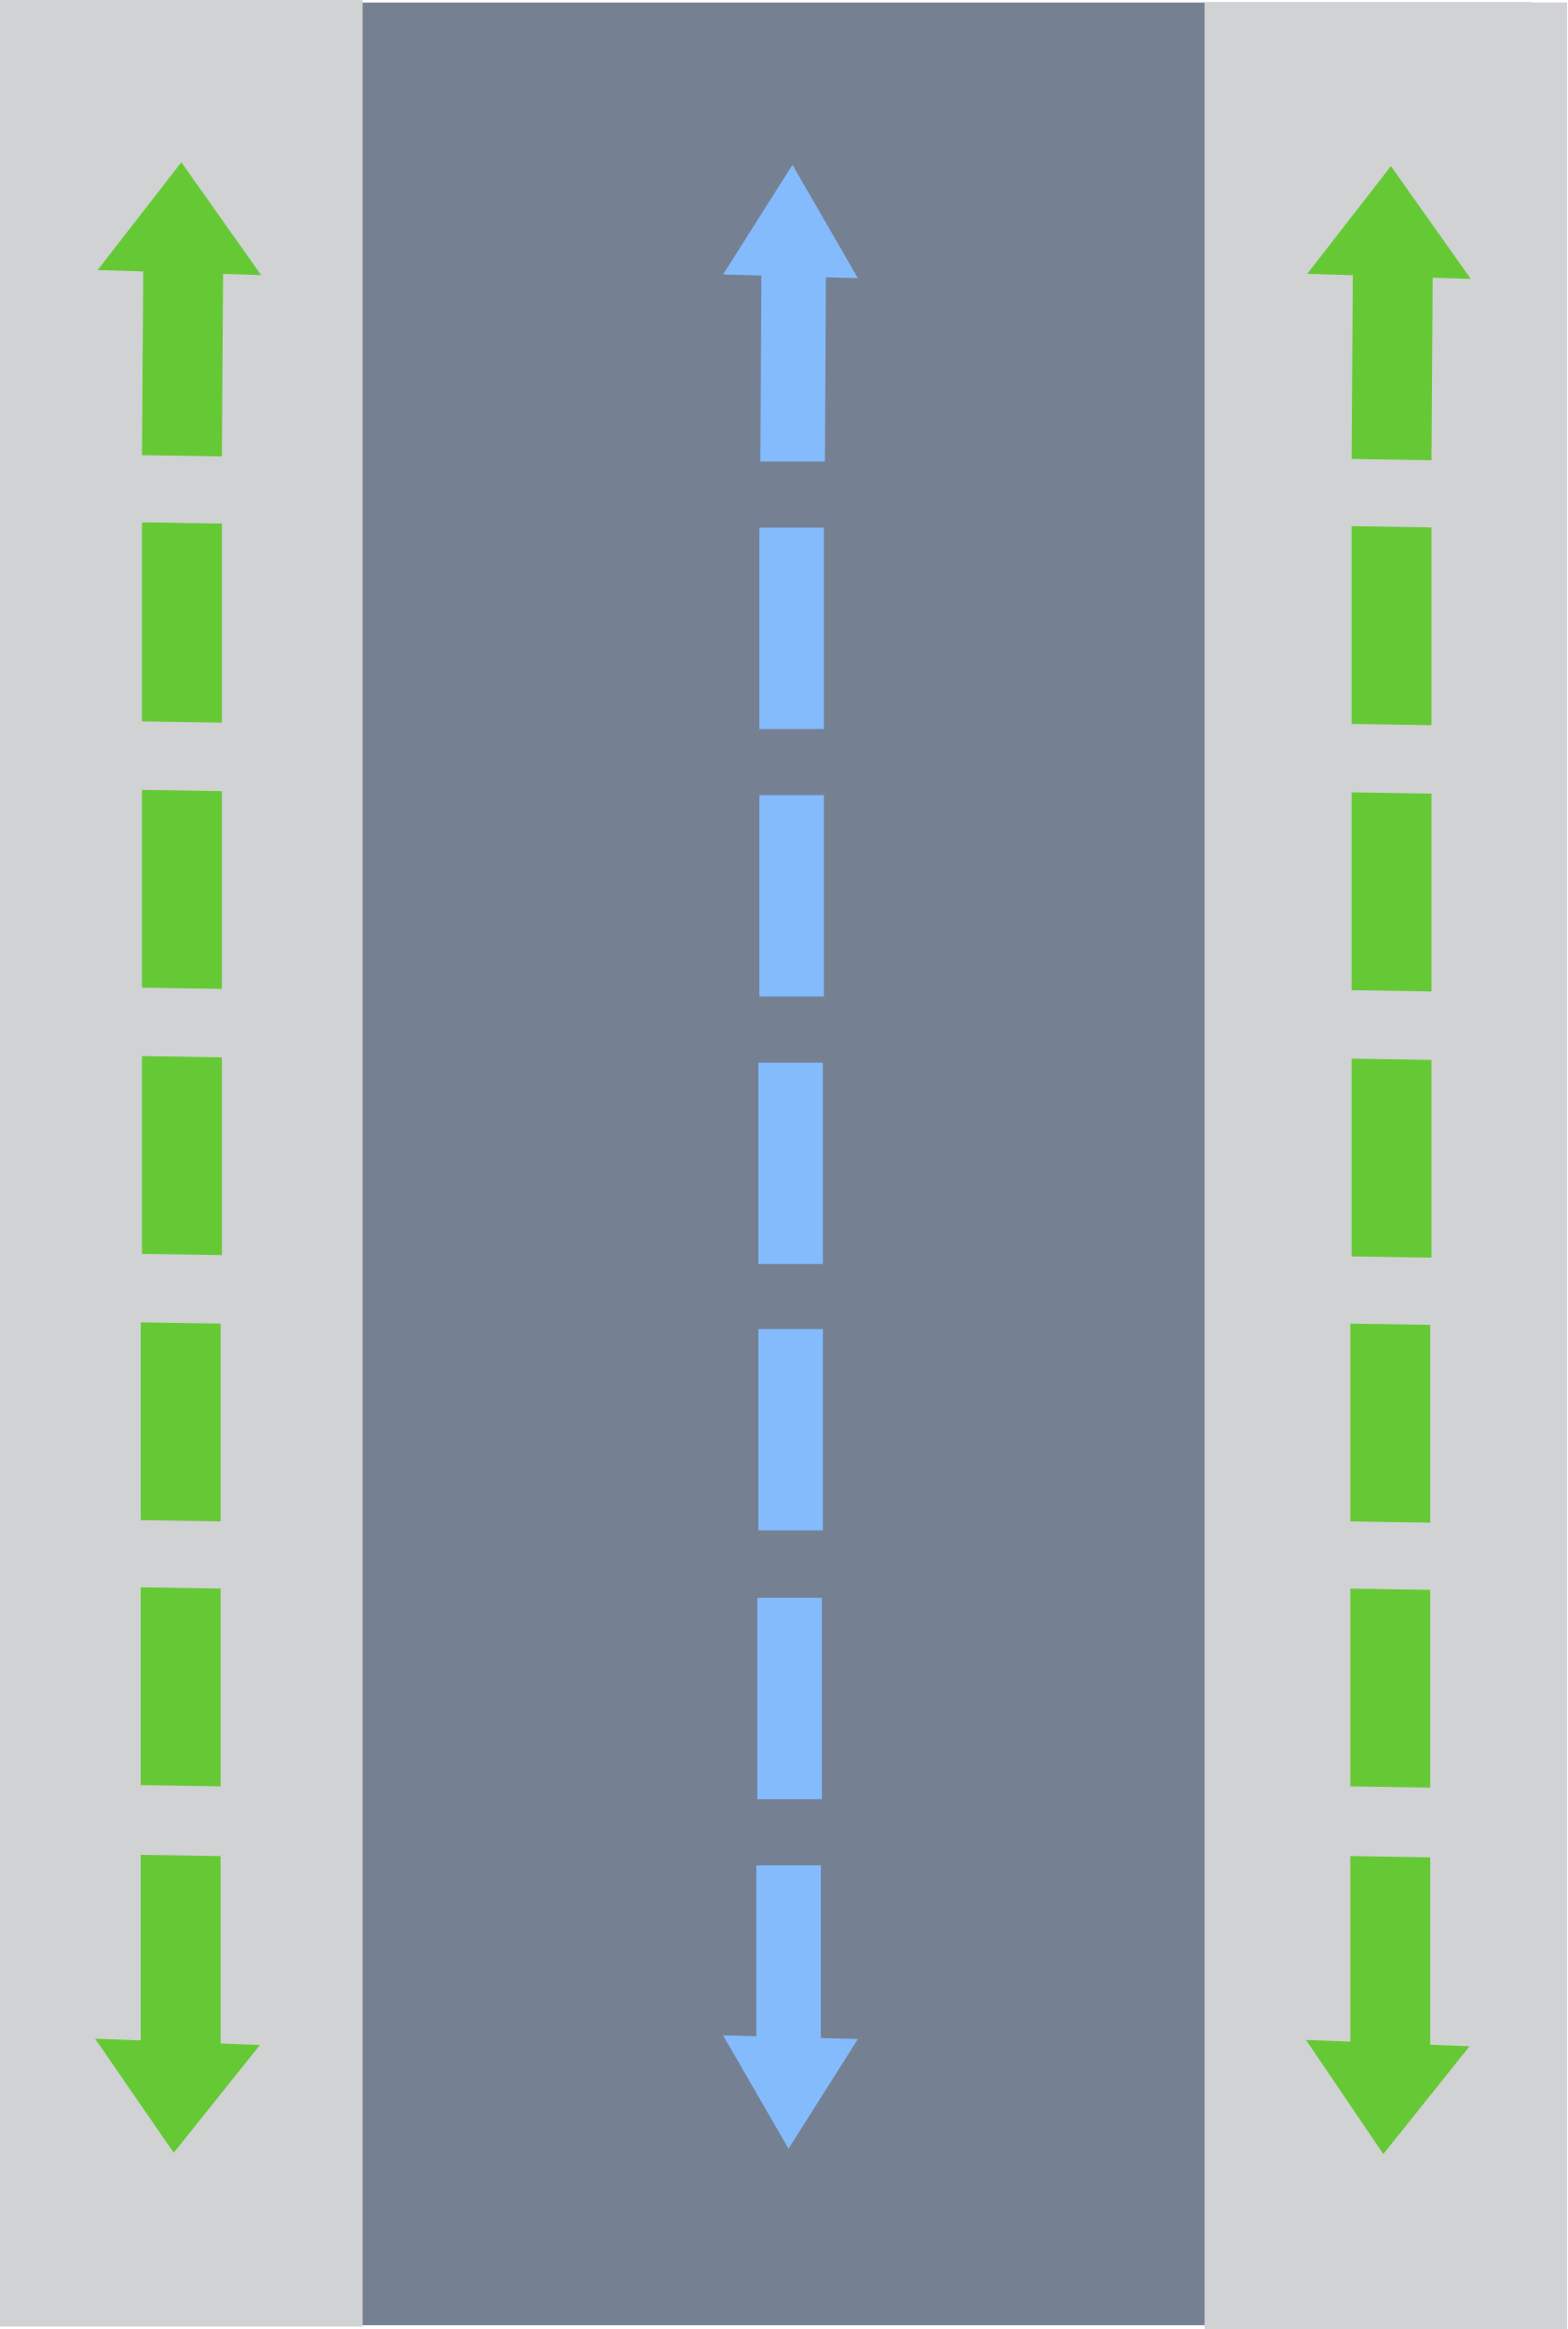
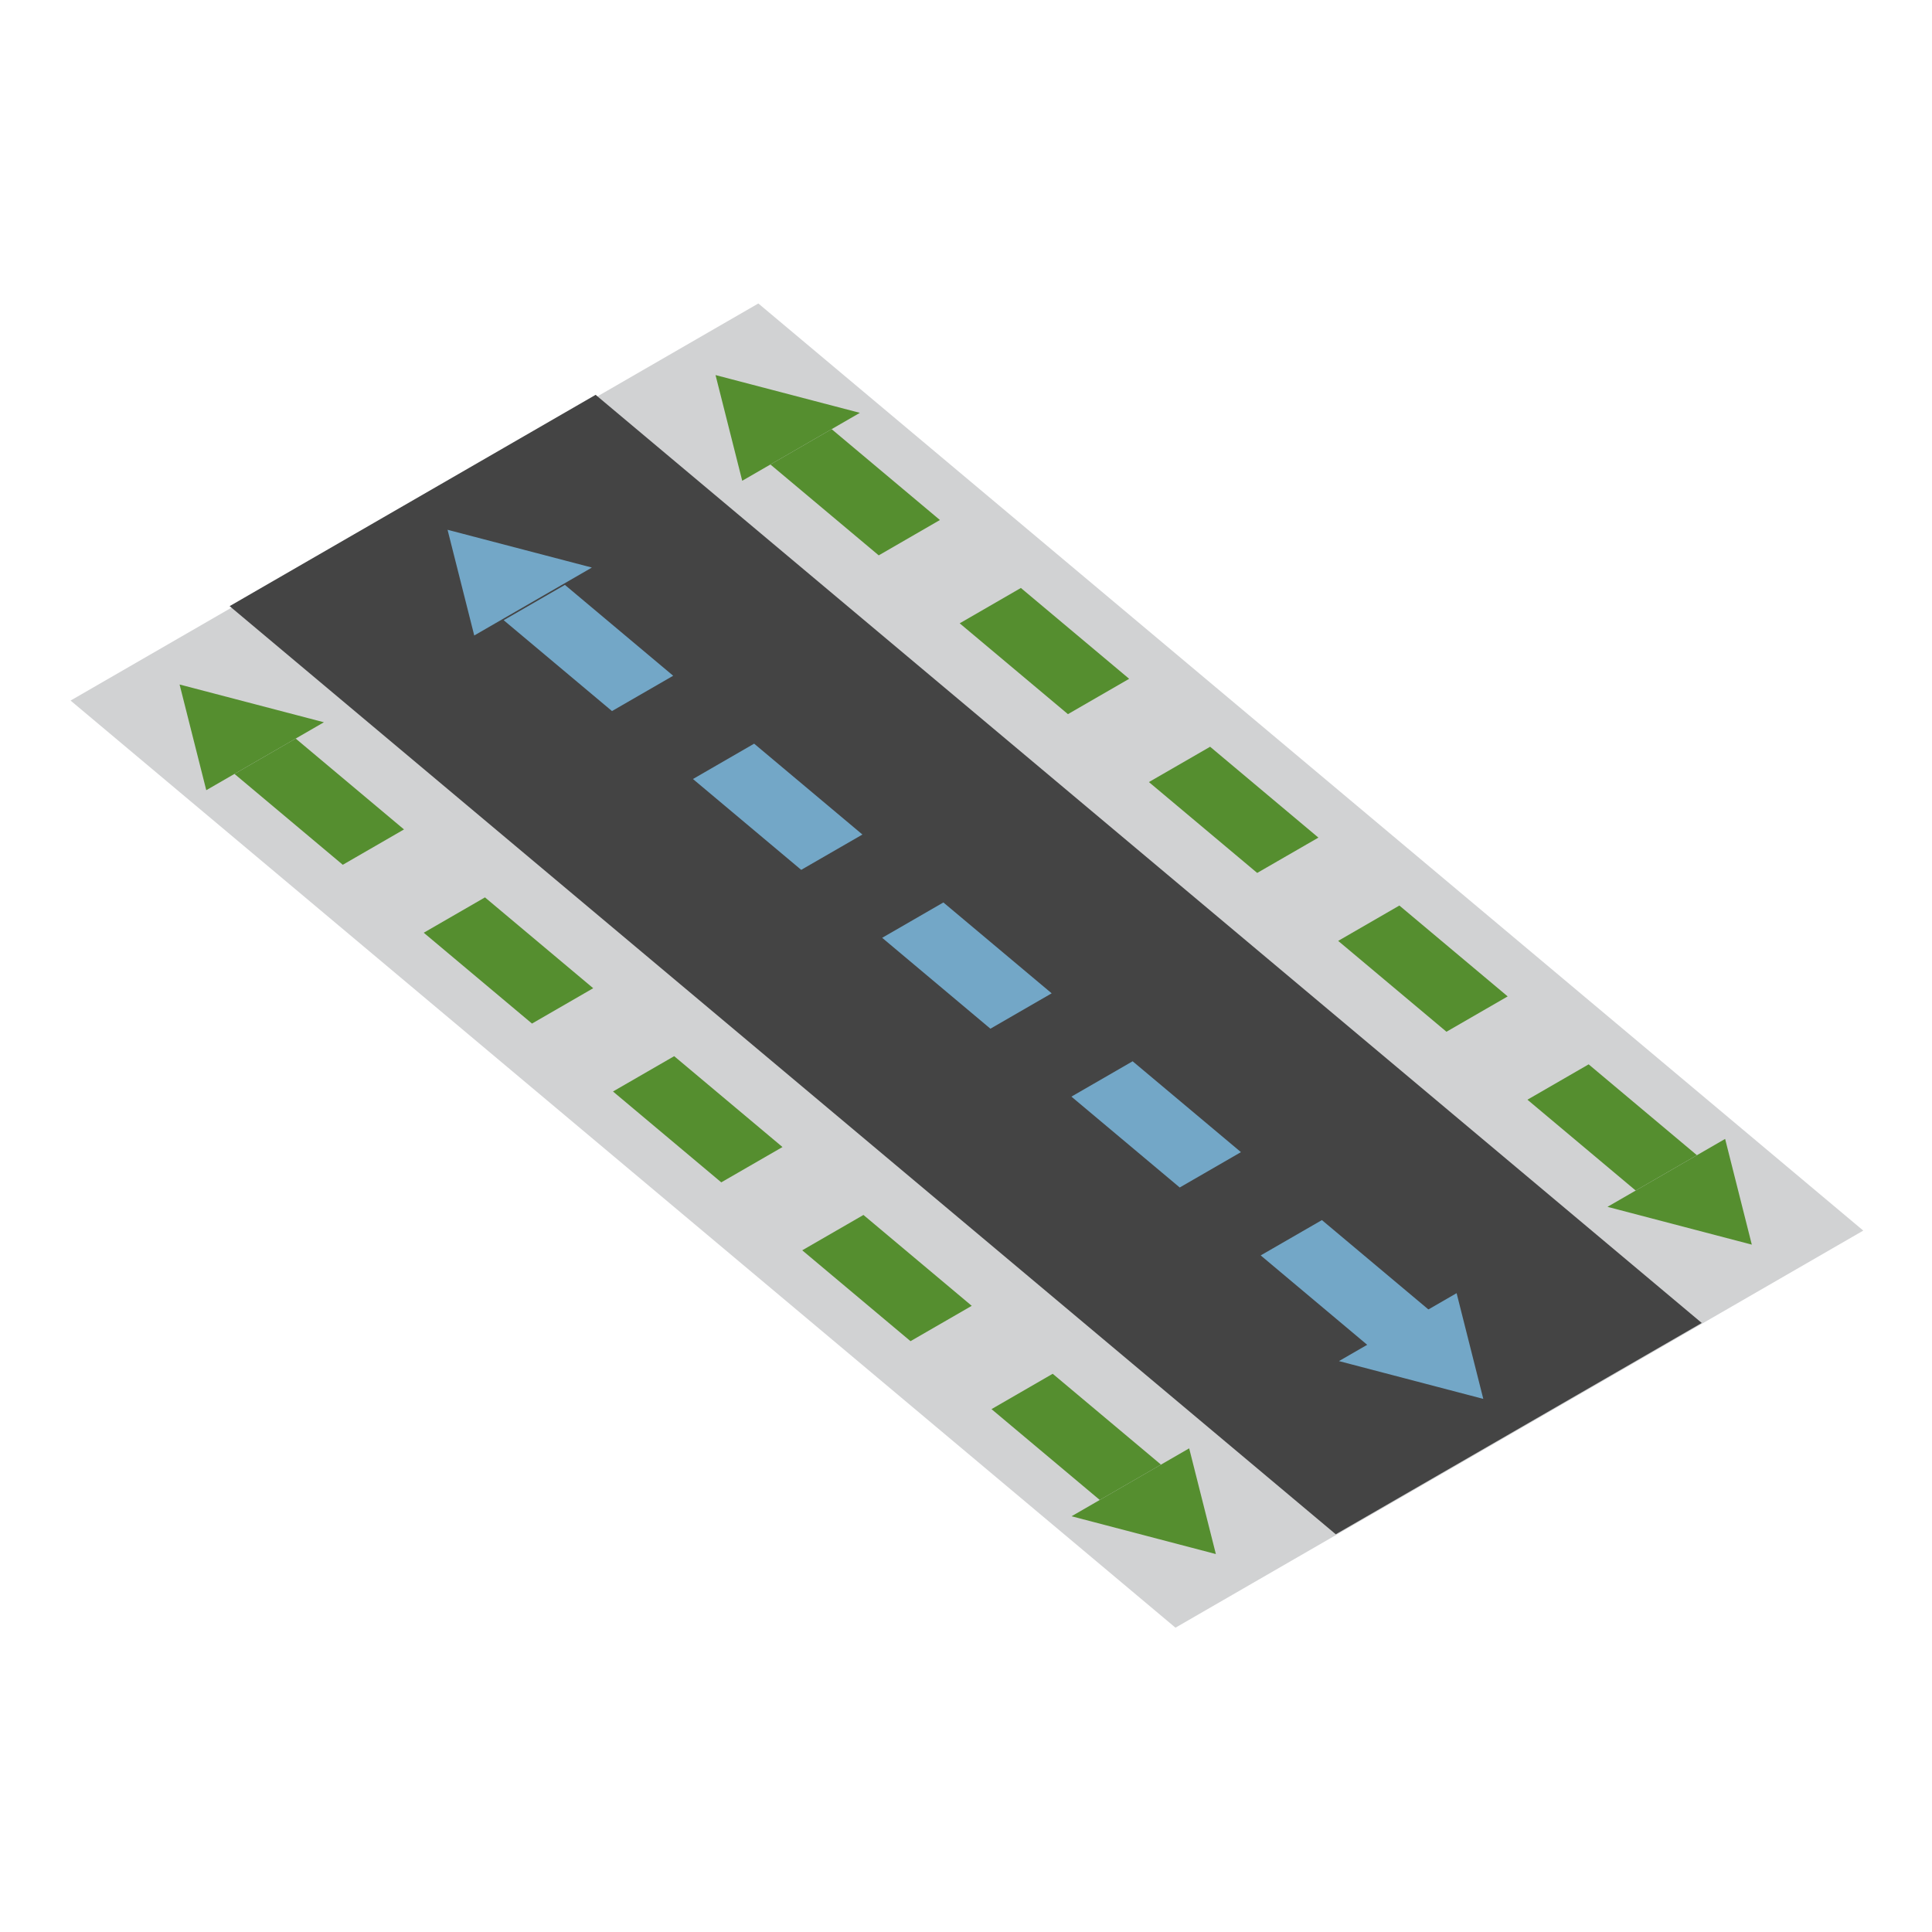
- <svg xmlns="http://www.w3.org/2000/svg" id="a" viewBox="0 0 123.6 183.7">
-   <defs>
-     <style>.b{fill:#84bbfd;}.c{fill:#758193;}.d{fill:#d1d2d3;}.e{fill:#65c936;}</style>
-   </defs>
-   <g>
-     <rect class="c" x="3.7" y=".2" width="117.2" height="183.2" />
-     <rect class="d" width="28.6" height="183.5" />
-     <rect class="d" x="95" y=".2" width="28.6" height="183.5" />
+ <svg xmlns="http://www.w3.org/2000/svg" xml:space="preserve" fill-rule="evenodd" stroke-linejoin="round" stroke-miterlimit="2" clip-rule="evenodd" viewBox="0 0 64 64">
+   <g id="grey">
+     <path fill="#d1d2d3" d="m25.121 10.053 36.602 30.712-22.784 13.154L2.338 23.207l22.783-13.154Z" />
+     <path fill="#444" d="m19.731 13.079 36.642 30.746-12.124 7L7.607 20.079l12.124-7Z" />
  </g>
-   <g>
-     <path class="e" d="M11.1,161.9v-15.6l6.3,.1v15.6m-6.3-21.2v-15.6l6.3,.1v15.6m-6.3-21v-15.6l6.3,.1v15.6m-6.2-21.1v-15.6l6.3,.1v15.6m-6.3-21.1v-15.6l6.3,.1v15.6m-6.3-21.1v-15.7l6.3,.1v15.7m-6.3-21.1l.1-15,6.3,.1-.1,15" />
-     <polygon class="e" points="14.3 12.8 14.3 12.8 7.7 21.3 20.6 21.7 14.3 12.8" />
-     <polygon class="e" points="13.7 169.8 13.7 169.8 20.5 161.3 7.5 160.8 13.7 169.8" />
+   <g id="white" />
+   <g id="green" fill="#558e2f">
+     <path d="m25.521 15.387 2.028-1.171 3.587 3.01-2.027 1.171-3.588-3.01Zm6.27 5.261 2.027-1.171 3.587 3.009-2.028 1.171-3.586-3.009Zm6.268 5.259 2.028-1.17 3.587 3.01-2.028 1.17-3.587-3.01Zm6.27 5.261 2.027-1.171 3.588 3.01-2.028 1.171-3.587-3.01Zm6.269 5.261 2.028-1.171 3.586 3.009-2.028 1.171-3.586-3.009Z" />
+     <path d="m7.768 25.637 2.027-1.171 3.588 3.01-2.028 1.171-3.587-3.01Zm6.269 5.261 2.028-1.171 3.586 3.009-2.028 1.171-3.586-3.009Zm6.269 5.259 2.027-1.17 3.588 3.01-2.028 1.17-3.587-3.01Zm6.269 5.261 2.028-1.171 3.587 3.01-2.028 1.171-3.587-3.01Zm6.27 5.261 2.027-1.171 3.587 3.009-2.028 1.171-3.586-3.009Z" />
+     <path d="m5.949 22.675 4.781 1.251-3.897 2.25-.884-3.501Z" />
+     <path d="m40.277 51.48-4.781-1.252 3.897-2.25.884 3.502Z" />
+     <path d="m23.703 12.425 4.781 1.251-3.897 2.25-.884-3.501Z" />
+     <path d="m58.031 41.23-4.781-1.252 3.897-2.25.884 3.502Z" />
  </g>
-   <g>
-     <path class="e" d="M106.5,162v-15.6l6.3,.1v15.6m-6.3-21.2v-15.6l6.3,.1v15.6m-6.3-21v-15.6l6.3,.1v15.6m-6.2-21v-15.6l6.3,.1v15.6m-6.3-21.1v-15.6l6.3,.1v15.6m-6.3-21.1v-15.6l6.3,.1v15.6m-6.3-21l.1-15,6.3,.1-.1,15" />
-     <polygon class="e" points="109.7 13.1 109.7 13.1 103.1 21.6 116 22 109.7 13.1" />
-     <polygon class="e" points="109.1 169.9 109.1 169.9 115.9 161.4 103 160.9 109.1 169.9" />
-   </g>
-   <g>
-     <path class="b" d="M59.65,163.01v-15.88h5.09v15.88m-5.01-21.1v-15.88h5.09v15.88m-5.01-21.2v-15.88h5.09v15.88m-5.09-21.01v-15.88h5.09v15.88m-5.01-21.1v-15.88h5.09v15.88m-5.09-21.1v-15.88h5.09v15.88m-5.01-21.1l.08-15.12h5.09l-.08,15.12" />
-     <polygon class="b" points="62.5 13 62.5 13 57.03 21.65 67.66 21.94 62.5 13" />
-     <polygon class="b" points="62.19 169.48 62.19 169.48 67.66 160.83 57.03 160.54 62.19 169.48" />
+   <g id="blue" fill="#73a7c7">
+     <path d="m16.685 20.545 2.028-1.17 3.587 3.01-2.027 1.17-3.588-3.01Zm6.27 5.261 2.027-1.171 3.587 3.01-2.028 1.17-3.586-3.009Zm6.268 5.26 2.028-1.171 3.587 3.01-2.029 1.172-3.586-3.011Zm6.269 5.261 2.028-1.171 3.588 3.01-2.028 1.171-3.588-3.01Zm6.27 5.26 2.028-1.17 3.586 3.009-2.028 1.171-3.586-3.01Z" />
+     <path d="m14.826 17.55 4.781 1.251-3.897 2.25-.884-3.501Z" />
+     <path d="m49.136 46.34-4.781-1.252 3.897-2.25.884 3.502Z" />
  </g>
</svg>
